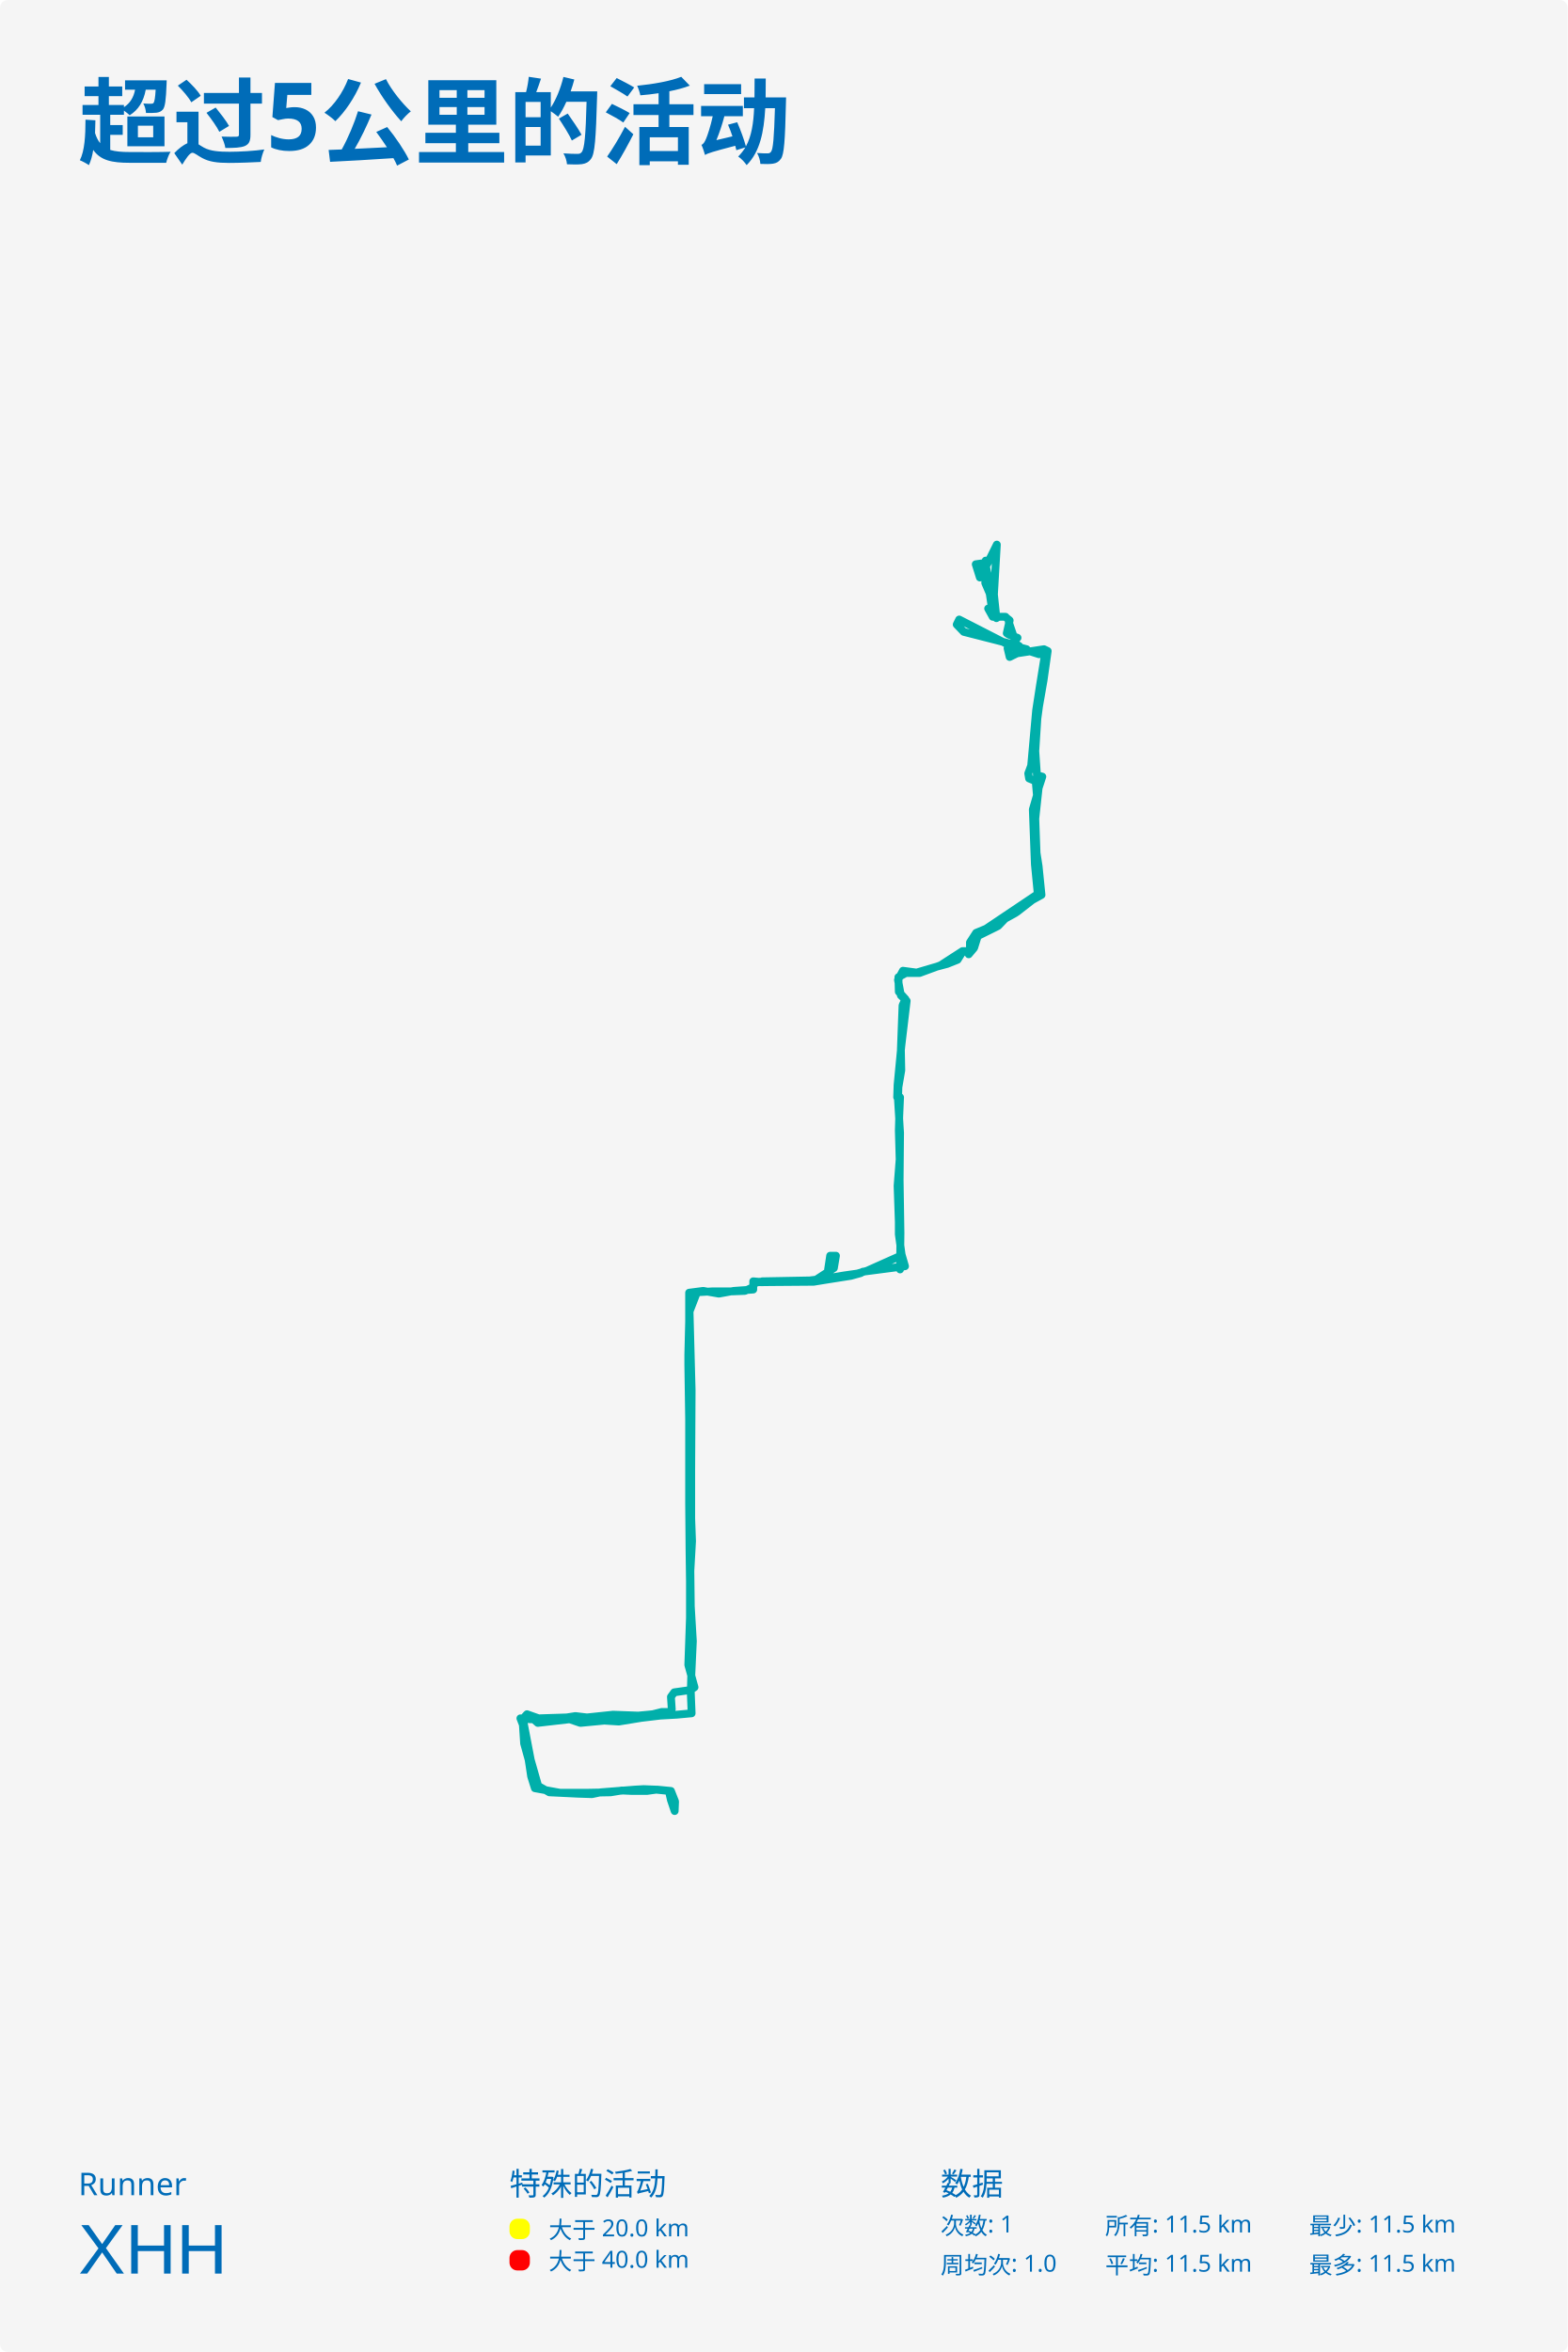
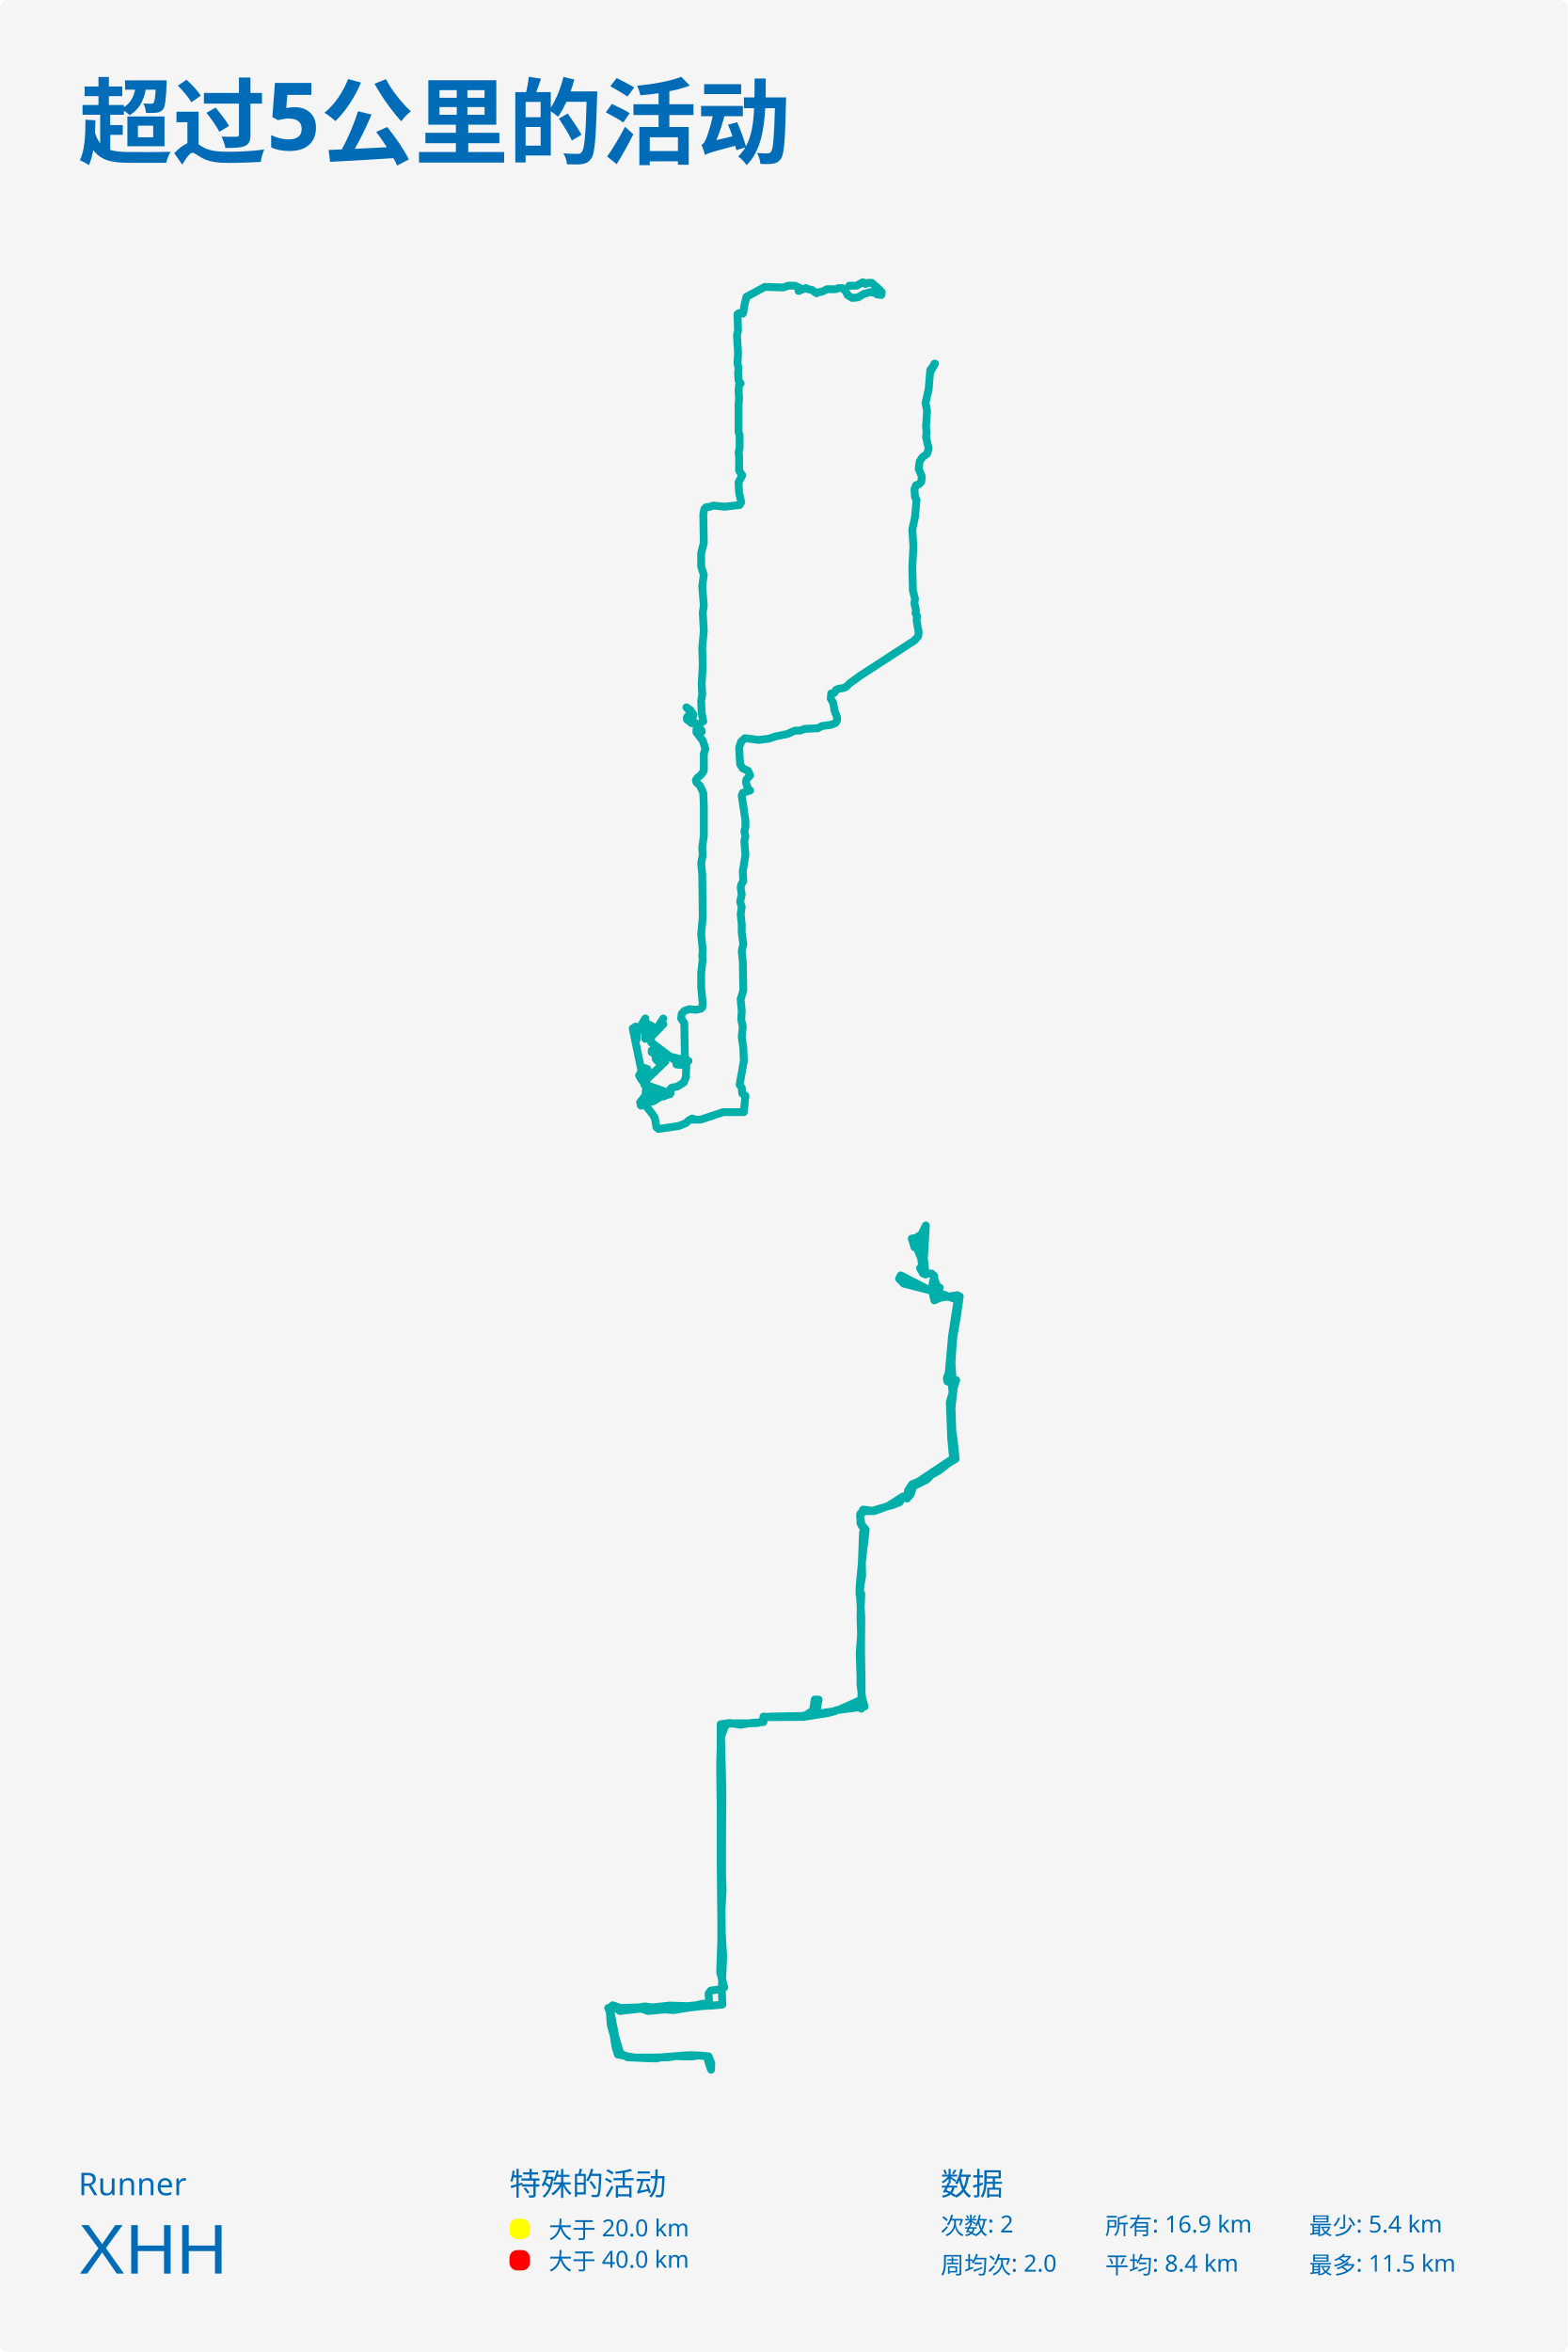
<svg xmlns="http://www.w3.org/2000/svg" baseProfile="full" height="300mm" version="1.1" viewBox="0,0,200,300" width="200mm">
  <defs />
  <rect fill="#f5f5f5" height="300" rx="1" ry="1" width="200" x="0" y="0" />
  <text fill="#006cb8" style="font-size:12px; font-family:MGI-Regular; font-weight:bold;" x="10" y="20">超过5公里的活动</text>
  <text fill="#006cb8" style="font-size:4px; font-family:MGI-Regular" x="10" y="280">Runner</text>
  <text fill="#006cb8" style="font-size:9px; font-family:Arial" x="10" y="290">XHH</text>
  <text fill="#006cb8" style="font-size:4px; font-family:MGI-Regular" x="65" y="280">特殊的活动</text>
  <rect fill="yellow" height="2.6" rx="1" ry="1" width="2.6" x="65" y="283" />
  <text fill="#006cb8" style="font-size:3px; font-family:MGI-Regular" x="70" y="285.5">大于 20.0 km</text>
  <rect fill="red" height="2.6" rx="1" ry="1" width="2.6" x="65" y="287" />
  <text fill="#006cb8" style="font-size:3px; font-family:MGI-Regular" x="70" y="289.5">大于 40.0 km</text>
  <text fill="#006cb8" style="font-size:4px; font-family:MGI-Regular" x="120" y="280">数据</text>
-   <text fill="#006cb8" style="font-size:3px; font-family:MGI-Regular" x="120" y="285">次数: 1</text>
-   <text fill="#006cb8" style="font-size:3px; font-family:MGI-Regular" x="120" y="290">周均次: 1.0</text>
-   <text fill="#006cb8" style="font-size:3px; font-family:MGI-Regular" x="141" y="285">所有: 11.5 km</text>
-   <text fill="#006cb8" style="font-size:3px; font-family:MGI-Regular" x="141" y="290">平均: 11.5 km</text>
-   <text fill="#006cb8" style="font-size:3px; font-family:MGI-Regular" x="167" y="285">最少: 11.5 km</text>
+   <text fill="#006cb8" style="font-size:3px; font-family:MGI-Regular" x="120" y="285">次数: 2</text>
+   <text fill="#006cb8" style="font-size:3px; font-family:MGI-Regular" x="120" y="290">周均次: 2.0</text>
+   <text fill="#006cb8" style="font-size:3px; font-family:MGI-Regular" x="141" y="285">所有: 16.9 km</text>
+   <text fill="#006cb8" style="font-size:3px; font-family:MGI-Regular" x="141" y="290">平均: 8.4 km</text>
+   <text fill="#006cb8" style="font-size:3px; font-family:MGI-Regular" x="167" y="285">最少: 5.4 km</text>
  <text fill="#006cb8" style="font-size:3px; font-family:MGI-Regular" x="167" y="290">最多: 11.5 km</text>
-   <polyline fill="none" points="128.755,79.079 128.703,79.37 129.652,82.166 130.022,82.399 122.951,80.593 122.055,79.661 122.371,79.02 129.652,82.749 130.971,82.807 128.755,82.225 132.554,83.448 133.24,82.982 133.24,83.914 132.66,87.526 132.185,90.614 131.552,97.663 131.182,98.653 131.288,99.294 132.132,99.644 132.29,101.45 131.763,103.255 132.027,110.246 132.396,114.033 125.801,118.46 124.534,118.985 123.743,120.208 123.743,121.315 122.793,121.315 119.997,123.121 117.306,124.111 115.565,124.111 114.615,124.635 114.668,126.499 115.512,127.431 115.143,128.247 114.932,133.839 114.984,136.519 114.615,138.674 114.562,140.247 114.826,144.5 114.773,150.5 114.826,153.937 114.879,157.257 114.826,161.917 114.984,159.878 115.459,161.509 110.078,162.208 109.814,162.383 108.547,162.733 105.223,163.257 103.799,163.49 96.359,163.548 96.043,164.189 95.04,164.655 93.563,164.713 90.925,164.713 88.92,164.83 87.97,167.276 88.234,177.295 88.181,187.664 88.181,193.663 88.287,196.576 88.076,200.362 88.129,204.905 88.392,209.332 88.181,213.934 88.129,215.914 88.234,218.535 86.335,218.71 84.224,218.827 83.749,218.885 81.797,219.118 78.948,219.584 77.101,219.467 74.041,219.758 72.669,219.292 68.607,219.758 68.079,219.292 67.657,219.292 66.391,219.176 66.707,219.991 66.865,222.38 67.446,224.476 67.762,226.573 68.237,228.088 71.456,228.67 74.78,228.67 77.893,228.612 79.317,228.379 80.584,228.437 82.536,228.437 83.802,228.262 85.596,228.437 86.124,229.777 86.071,231.0 85.596,229.602 85.332,228.437 83.591,228.262 82.114,228.204 81.058,228.262 76.626,228.612 75.518,228.845 73.725,228.787 70.084,228.612 68.659,227.796 67.71,224.476 66.707,219.234 67.235,218.652 68.712,219.176 72.3,219.06 73.408,218.885 74.885,219.06 78.209,218.71 81.428,218.827 83.274,218.652 84.435,218.361 85.49,218.361 85.701,218.011 85.596,216.438 86.018,215.856 88.076,215.565 88.603,215.215 87.812,212.361 88.023,206.362 88.023,201.702 87.97,197.916 87.917,191.741 87.917,181.023 87.812,174.033 87.812,172.81 87.917,168.558 87.917,164.888 89.711,164.655 91.716,165.004 93.616,164.655 96.096,164.48 96.096,163.432 96.729,163.49 101.425,163.432 103.799,163.432 106.384,161.742 106.648,160.17 105.909,160.17 105.646,161.917 105.751,163.14 105.118,163.199 103.535,163.315 97.256,163.432 97.098,163.548 101.688,163.49 102.374,163.432 105.276,163.082 107.756,162.674 109.392,162.441 110.605,162.092 115.037,160.111 114.668,157.432 114.668,155.859 114.51,151.257 114.773,147.878 114.668,144.208 114.721,142.403 114.826,139.956 114.457,139.956 114.51,138.383 114.984,133.432 115.67,127.664 114.932,126.965 114.562,124.985 115.195,123.82 116.937,124.053 119.311,123.354 120.841,122.946 122.16,122.422 122.846,121.315 123.69,121.548 123.585,121.722 124.271,120.907 124.745,119.392 127.331,118.111 128.228,117.179 129.494,116.48 129.758,116.305 131.71,114.79 132.871,114.149 132.501,110.479 132.238,108.79 132.079,104.421 132.501,100.517 132.976,99.061 132.29,98.886 132.079,95.799 132.343,91.662 132.554,90.089 133.135,86.769 133.662,83.04 133.187,82.807 129.758,83.332 128.808,83.798 128.544,82.691 129.811,81.351 128.703,80.943 128.439,80.768 128.808,79.137 128.386,78.787 128.28,78.671 127.595,78.671 127.172,78.729 126.645,78.671 126.064,77.622 126.539,77.564 125.695,71.796 125.748,71.796 125.748,71.505 125.801,71.855 125.959,71.913 127.172,69.466 126.803,75.816 127.12,78.846 125.695,71.796 125.748,71.796 124.482,71.971 125.009,73.661 125.853,71.855 125.695,74.36 126.539,76.341 126.487,76.923" stroke="#00AFAA" stroke-linecap="round" stroke-linejoin="round" stroke-width="1" />
+   <polyline fill="none" points="119.214,46.385 118.744,47.35 119.281,46.385 118.677,47.201 118.475,49.649 118.072,51.429 118.273,52.394 118.139,54.397 118.206,55.138 118.139,55.732 118.475,57.215 118.273,57.883 117.669,58.328 117.333,58.847 117.199,59.812 117.602,60.776 117.534,61.443 117.266,61.74 116.863,61.889 116.661,62.408 116.728,63.372 116.93,63.743 116.728,65.968 116.392,67.526 116.527,69.751 116.392,72.273 116.46,75.315 116.728,76.353 116.661,77.021 116.863,77.837 116.795,78.208 116.997,78.578 116.93,79.098 117.199,80.655 117.131,81.175 116.661,81.694 109.809,86.144 108.465,87.109 107.927,87.628 107.524,87.776 106.987,87.851 106.651,87.999 106.449,88.37 106.046,88.444 105.979,89.111 106.315,89.705 106.449,90.595 106.785,91.485 106.785,91.93 106.584,92.227 106.046,92.449 104.904,92.598 104.3,92.894 102.62,92.969 102.083,93.191 101.411,93.191 100.403,93.636 98.925,93.933 98.052,94.23 96.775,94.378 95.029,94.155 94.558,94.6 94.29,95.342 94.424,97.493 94.76,98.013 95.432,98.309 95.7,98.903 95.23,99.422 95.163,99.793 95.499,100.831 95.7,100.831 94.76,101.128 94.625,101.499 95.096,104.614 95.096,105.504 94.961,106.023 95.096,106.691 94.961,107.284 95.096,109.065 94.76,111.141 94.827,112.402 94.558,112.847 94.491,113.218 94.625,114.108 94.424,114.999 94.625,115.666 94.491,116.63 94.625,117.891 94.625,118.93 94.827,120.413 94.625,121.303 94.76,122.638 94.827,126.347 94.491,127.46 94.625,128.943 94.558,130.056 94.76,130.946 94.625,132.281 94.827,133.616 94.894,135.322 94.357,138.363 94.625,138.734 94.693,139.476 95.096,139.772 94.894,141.849 92.274,141.849 89.385,142.813 88.445,142.813 88.31,142.813 88.512,142.739 88.31,142.665 87.907,142.887 87.504,143.258 86.564,143.629 84.011,144.0 83.742,143.777 83.54,142.591 83.205,142.072 82.331,140.959 82.13,140.885 81.794,141.033 81.727,140.959 82.197,140.885 82.6,140.069 85.086,139.55 84.683,139.846 84.817,139.476 84.683,139.179 83.003,138.585 82.734,138.66 82.331,138.511 83.339,139.031 83.339,139.253 83.205,139.401 83.54,139.253 83.675,138.882 84.078,138.956 82.869,138.66 82.197,138.363 80.719,131.168 80.853,131.836 81.189,131.687 81.256,131.242 81.122,130.946 81.055,130.946 80.988,131.242 81.122,131.391 80.988,132.503 81.189,132.652 81.323,131.539 82.331,129.907 82.13,130.204 82.331,131.613 82.13,131.391 83.675,131.391 84.615,129.907 84.212,130.723 84.481,130.501 84.615,130.649 83.339,131.984 82.869,132.207 82.466,132.058 82.331,132.503 82.331,131.465 83.272,131.613 82.667,130.872 82.331,130.204 82.466,130.649 82.331,130.352 82.466,130.501 82.331,130.575 82.264,130.427 82.331,130.872 82.869,130.723 83.272,130.946 83.07,131.094 83.003,131.317 83.07,132.948 86.9,135.841 86.295,135.767 86.564,135.693 86.9,135.841 87.639,135.322 87.84,135.322 83.137,134.209 83.137,133.987 83.272,133.987 83.608,134.58 83.675,135.099 83.944,135.396 84.347,135.619 84.884,135.396 82.331,137.844 82.264,138.066 82.398,138.215 81.861,137.77 81.525,137.176 82.062,136.286 82.197,136.212 82.6,136.36 82.331,139.995 82.667,139.995 83.07,139.624 82.869,139.921 82.197,139.921 81.659,140.588 81.727,140.514 82.331,140.736 83.406,140.44 84.078,139.995 85.489,139.55 85.556,139.401 85.489,138.956 85.69,138.734 86.429,138.585 87.235,138.066 87.504,137.399 87.571,135.544 87.37,134.654 87.303,130.797 87.303,130.501 86.9,129.907 86.967,129.314 87.303,128.943 87.907,128.721 88.848,128.795 89.452,128.646 89.587,128.498 89.654,128.053 89.452,125.902 89.452,124.122 89.654,122.268 89.587,121.971 89.654,121.229 89.452,119.152 89.654,117.001 89.587,111.512 89.452,110.103 89.654,109.065 89.587,108.1 89.788,106.617 89.788,102.686 89.721,101.128 89.318,100.238 88.848,99.793 88.781,99.496 88.982,99.199 89.452,98.828 89.788,98.309 89.788,96.158 89.99,95.491 89.654,94.452 88.848,93.414 88.848,93.117 88.982,92.969 89.318,92.969 89.52,93.191 89.52,93.34 89.318,93.414 88.982,92.969 89.049,92.524 88.109,92.153 88.176,92.227 88.109,91.856 88.378,91.485 88.445,91.114 88.243,90.818 87.84,90.521 87.571,90.224 88.109,90.595 88.176,90.743 88.109,90.966 87.639,91.485 87.639,91.782 87.84,91.93 88.31,91.93 88.915,92.375 89.184,92.375 89.721,92.004 89.52,90.966 89.452,89.408 89.587,88.592 89.52,87.257 89.654,84.809 89.587,82.658 89.788,80.433 89.654,78.133 89.788,77.243 89.587,74.795 89.788,73.312 89.452,72.273 89.452,70.567 89.788,69.232 89.721,65.597 89.856,64.93 90.057,64.707 90.595,64.633 90.998,64.485 92.476,64.633 94.357,64.411 94.558,64.04 94.29,62.853 94.222,61.518 94.693,60.628 94.29,60.034 94.29,58.105 94.222,57.735 94.357,57.141 94.357,55.509 94.222,55.138 94.222,51.578 94.29,50.836 94.222,49.872 94.29,49.056 94.491,48.907 94.222,48.536 94.155,47.646 94.222,46.979 94.088,46.385 94.155,45.05 94.021,42.75 94.155,42.157 94.088,40.08 94.29,39.932 94.76,40.006 94.827,39.857 94.961,38.967 95.23,37.855 97.581,36.593 99.933,36.668 100.537,36.445 101.411,36.445 102.083,36.742 102.083,36.89 101.881,37.113 102.822,36.742 103.09,36.89 103.561,36.964 104.165,37.409 104.165,37.335 104.904,37.187 105.509,36.89 106.584,36.89 106.987,36.742 107.457,36.742 107.86,37.113 108.129,37.632 108.734,38.003 109.473,37.929 110.212,37.484 111.018,37.261 111.555,37.335 111.891,37.558 112.429,37.632 112.496,37.261 112.227,36.964 111.219,36.074 110.682,36.074 110.413,36.223 110.077,36.0 109.271,36.445 108.331,36.445" stroke="#00AFAA" stroke-linecap="round" stroke-linejoin="round" stroke-width="1" />
+   <polyline fill="none" points="119.17,162.719 119.135,162.913 119.768,164.778 120.014,164.933 115.301,163.729 114.703,163.108 114.914,162.68 119.768,165.166 120.648,165.205 119.17,164.816 121.703,165.632 122.16,165.321 122.16,165.943 121.773,168.351 121.457,170.409 121.034,175.109 120.788,175.769 120.859,176.196 121.421,176.429 121.527,177.633 121.175,178.837 121.351,183.497 121.597,186.022 117.2,188.973 116.356,189.323 115.829,190.139 115.829,190.876 115.195,190.876 113.331,192.08 111.537,192.741 110.377,192.741 109.743,193.09 109.779,194.333 110.341,194.954 110.095,195.498 109.954,199.226 109.99,201.013 109.743,202.45 109.708,203.498 109.884,206.333 109.849,210.333 109.884,212.624 109.919,214.838 109.884,217.945 109.99,216.586 110.306,217.673 106.718,218.139 106.542,218.255 105.698,218.488 103.482,218.838 102.533,218.993 97.573,219.032 97.362,219.459 96.694,219.77 95.709,219.809 93.95,219.809 92.613,219.886 91.98,221.517 92.156,228.197 92.121,235.109 92.121,239.109 92.191,241.051 92.051,243.575 92.086,246.604 92.262,249.555 92.121,252.623 92.086,253.943 92.156,255.69 90.89,255.807 89.483,255.884 89.166,255.923 87.865,256.079 85.965,256.389 84.734,256.311 82.694,256.506 81.78,256.195 79.071,256.506 78.719,256.195 78.438,256.195 77.594,256.117 77.805,256.661 77.91,258.253 78.297,259.651 78.508,261.049 78.825,262.058 80.97,262.447 83.187,262.447 85.262,262.408 86.212,262.253 87.056,262.291 88.357,262.291 89.201,262.175 90.397,262.291 90.749,263.185 90.714,264.0 90.397,263.068 90.221,262.291 89.061,262.175 88.076,262.136 87.372,262.175 84.418,262.408 83.679,262.563 82.483,262.524 80.056,262.408 79.106,261.864 78.473,259.651 77.805,256.156 78.157,255.768 79.141,256.117 81.533,256.04 82.272,255.923 83.257,256.04 85.473,255.807 87.619,255.884 88.85,255.768 89.623,255.574 90.327,255.574 90.468,255.341 90.397,254.292 90.679,253.904 92.051,253.71 92.402,253.477 91.875,251.574 92.015,247.574 92.015,244.468 91.98,241.944 91.945,237.827 91.945,230.682 91.875,226.022 91.875,225.207 91.945,222.372 91.945,219.925 93.141,219.77 94.478,220.003 95.744,219.77 97.397,219.653 97.397,218.954 97.819,218.993 100.95,218.954 102.533,218.954 104.256,217.828 104.432,216.78 103.94,216.78 103.764,217.945 103.834,218.76 103.412,218.799 102.357,218.877 98.171,218.954 98.065,219.032 101.126,218.993 101.583,218.954 103.517,218.721 105.171,218.45 106.261,218.294 107.07,218.061 110.025,216.741 109.779,214.954 109.779,213.906 109.673,210.838 109.849,208.586 109.779,206.139 109.814,204.935 109.884,203.304 109.638,203.304 109.673,202.255 109.99,198.954 110.447,195.11 109.954,194.644 109.708,193.323 110.13,192.546 111.291,192.702 112.874,192.236 113.894,191.964 114.773,191.614 115.231,190.876 115.793,191.032 115.723,191.148 116.18,190.605 116.497,189.595 118.22,188.74 118.818,188.119 119.663,187.653 119.839,187.537 121.14,186.527 121.914,186.1 121.668,183.653 121.492,182.527 121.386,179.614 121.668,177.012 121.984,176.041 121.527,175.924 121.386,173.866 121.562,171.108 121.703,170.06 122.09,167.846 122.441,165.36 122.125,165.205 119.839,165.554 119.205,165.865 119.03,165.127 119.874,164.234 119.135,163.962 118.959,163.845 119.205,162.758 118.924,162.525 118.854,162.447 118.396,162.447 118.115,162.486 117.763,162.447 117.376,161.748 117.693,161.709 117.13,157.864 117.165,157.864 117.165,157.67 117.2,157.903 117.306,157.942 118.115,156.311 117.869,160.544 118.08,162.564 117.13,157.864 117.165,157.864 116.321,157.981 116.673,159.107 117.236,157.903 117.13,159.573 117.693,160.894 117.658,161.282" stroke="#00AFAA" stroke-linecap="round" stroke-linejoin="round" stroke-width="1" />
</svg>
